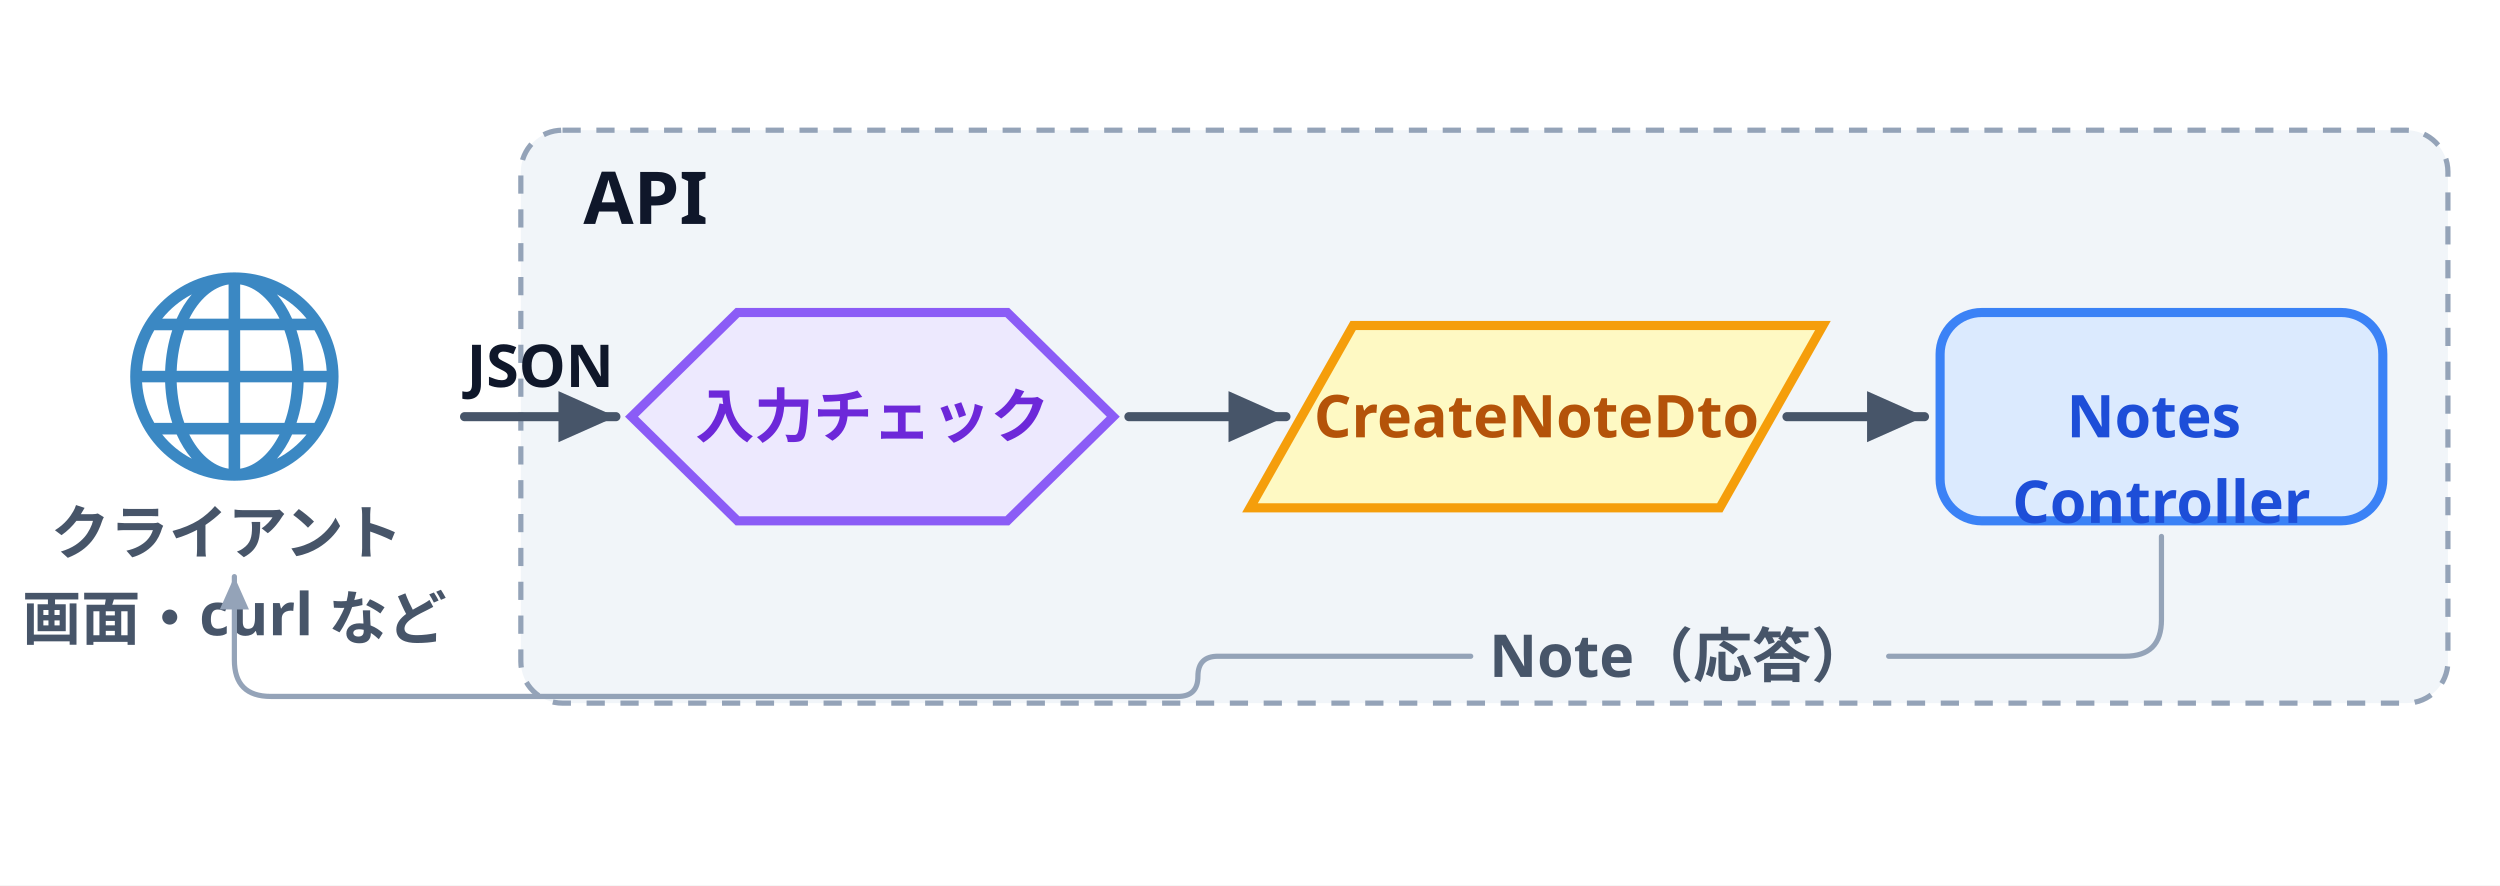
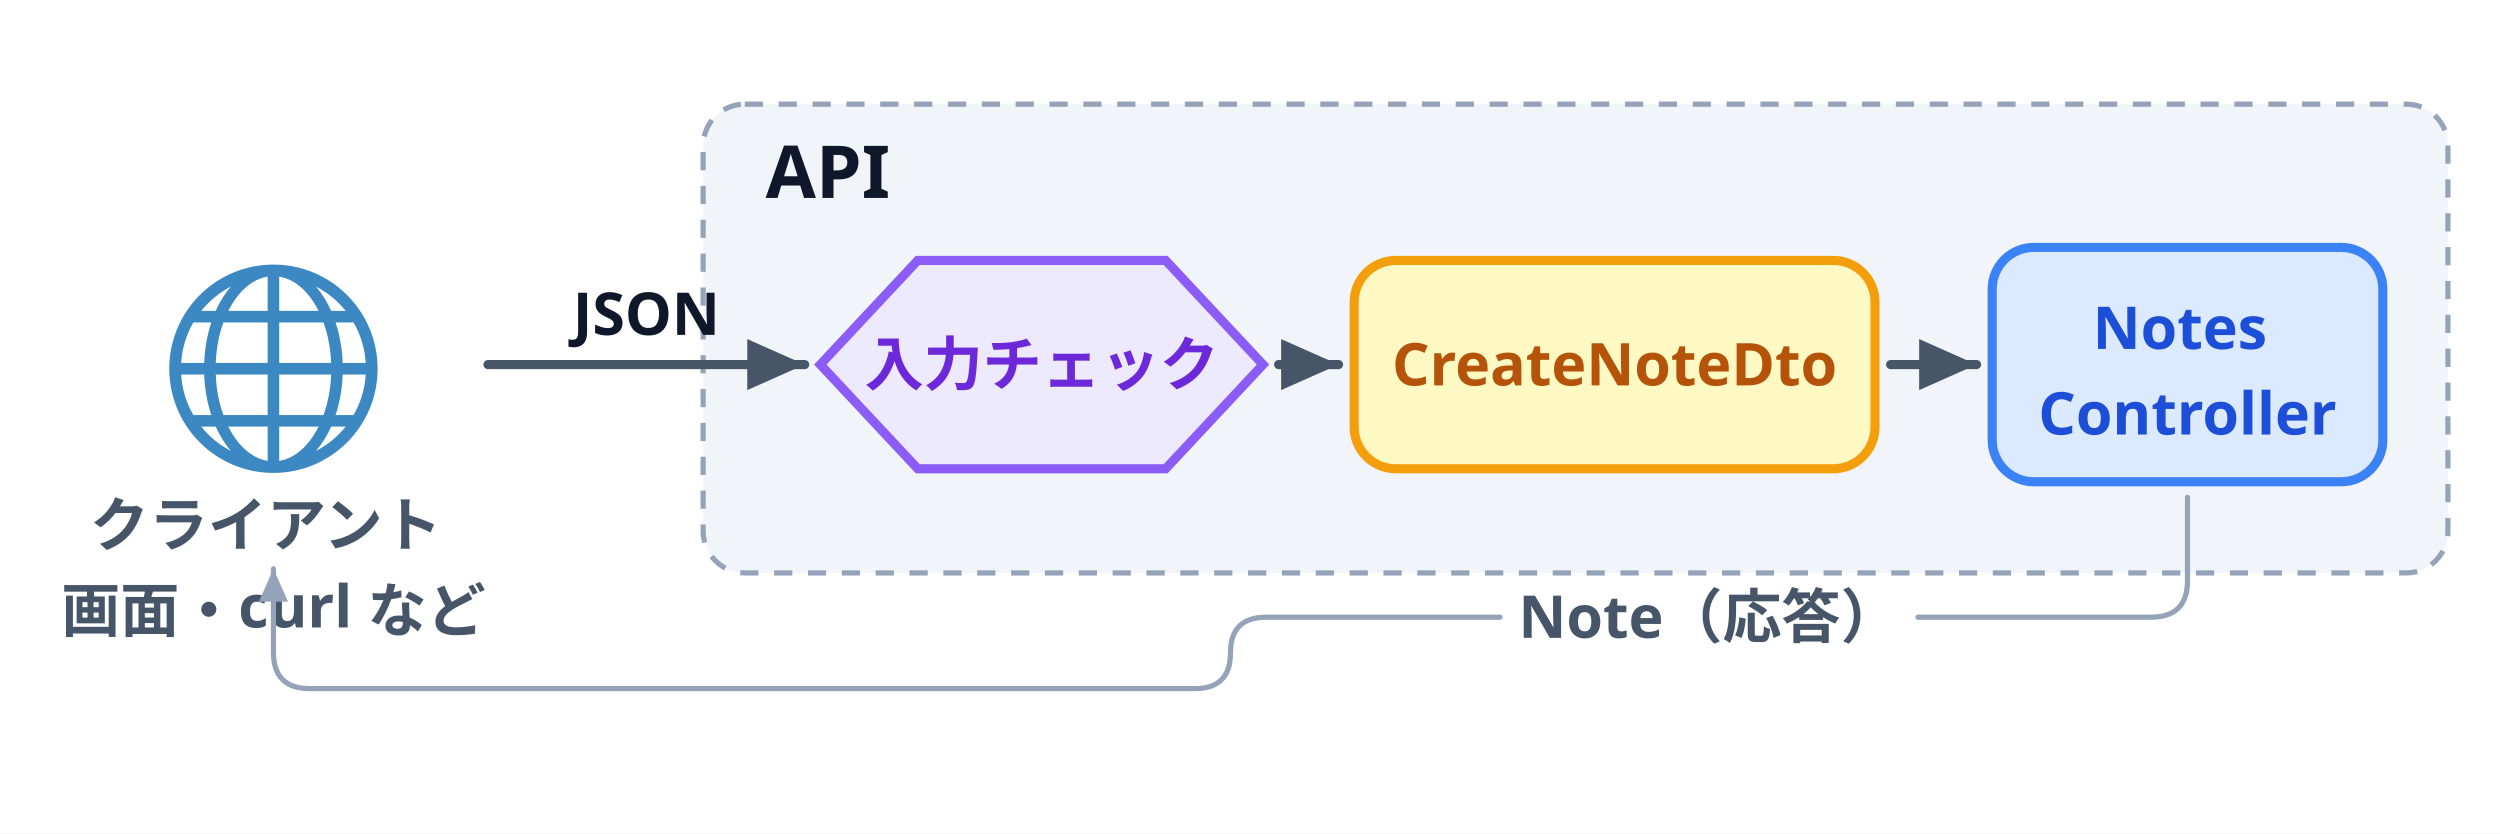
- <svg xmlns="http://www.w3.org/2000/svg" width="960" height="340" viewBox="0 0 960 340" font-family="'Hiragino Sans','Noto Sans JP','Yu Gothic','Segoe UI',sans-serif">
+ <svg xmlns="http://www.w3.org/2000/svg" width="960" height="320" viewBox="0 0 960 320" font-family="'Hiragino Sans','Noto Sans JP','Yu Gothic','Segoe UI',sans-serif">
  <defs>
    <marker id="aR" viewBox="0 0 10 10" refX="9" refY="5" markerWidth="7" markerHeight="7" orient="auto-start-reverse">
      <path d="M0 1 L9 5 L0 9 z" fill="#475569" />
    </marker>
    <marker id="aRsub" viewBox="0 0 10 10" refX="9" refY="5" markerWidth="7" markerHeight="7" orient="auto-start-reverse">
      <path d="M0 1 L9 5 L0 9 z" fill="#94a3b8" />
    </marker>
  </defs>
-   <rect x="0" y="0" width="960" height="340" fill="#ffffff" />
-   <svg x="50.0" y="104.6" width="80.0" height="80.0" viewBox="0 0 36 36">
+   <rect x="0" y="0" width="960" height="320" fill="#ffffff" />
+   <svg x="65.0" y="101.6" width="80.0" height="80.0" viewBox="0 0 36 36">
    <path fill="#3B88C3" d="M18 0C8.059 0 0 8.059 0 18s8.059 18 18 18 18-8.059 18-18S27.941 0 18 0zM2.05 19h3.983c.092 2.506.522 4.871 1.229 7H4.158c-1.207-2.083-1.95-4.459-2.108-7zM19 8V2.081c2.747.436 5.162 2.655 6.799 5.919H19zm7.651 2c.754 2.083 1.219 4.46 1.317 7H19v-7h7.651zM17 2.081V8h-6.799C11.837 4.736 14.253 2.517 17 2.081zM17 10v7H8.032c.098-2.54.563-4.917 1.317-7H17zM6.034 17H2.05c.158-2.54.901-4.917 2.107-7h3.104c-.705 2.129-1.135 4.495-1.227 7zm1.998 2H17v7H9.349c-.754-2.083-1.219-4.459-1.317-7zM17 28v5.919c-2.747-.437-5.163-2.655-6.799-5.919H17zm2 5.919V28h6.8c-1.637 3.264-4.053 5.482-6.8 5.919zM19 26v-7h8.969c-.099 2.541-.563 4.917-1.317 7H19zm10.967-7h3.982c-.157 2.541-.9 4.917-2.107 7h-3.104c.706-2.129 1.136-4.494 1.229-7zm0-2c-.093-2.505-.523-4.871-1.229-7h3.104c1.207 2.083 1.95 4.46 2.107 7h-3.982zm.512-9h-2.503c-.717-1.604-1.606-3.015-2.619-4.199C27.346 4.833 29.089 6.267 30.479 8zM10.643 3.801C9.629 4.985 8.74 6.396 8.023 8H5.521c1.39-1.733 3.133-3.166 5.122-4.199zM5.521 28h2.503c.716 1.604 1.605 3.015 2.619 4.198C8.654 31.166 6.911 29.733 5.521 28zm19.836 4.198c1.014-1.184 1.902-2.594 2.619-4.198h2.503c-1.39 1.733-3.133 3.166-5.122 4.198z" />
  </svg>
-   <text x="90" y="212.707" text-anchor="middle" font-size="22.667" fill="#475569" font-weight="600">
-     <tspan x="90" dy="0">クライアント</tspan>
-     <tspan x="90" dy="32.867">画面・curl など</tspan>
+   <text x="105" y="209.707" text-anchor="middle" font-size="22.667" fill="#475569" font-weight="600">
+     <tspan x="105" dy="0">クライアント</tspan>
+     <tspan x="105" dy="32.867">画面・curl など</tspan>
  </text>
-   <rect x="200" y="50" width="740" height="220" rx="16" fill="#f1f5f9" stroke="#94a3b8" stroke-width="2.0" stroke-dasharray="7 6" />
-   <text x="224" y="86" text-anchor="start" font-size="28.0" fill="#0f172a" font-weight="700">API</text>
-   <polygon points="283.2,120 386.8,120 427.5,160 386.8,200 283.2,200 242.5,160" fill="#ede9fe" stroke="#8b5cf6" stroke-width="3.5" />
-   <text x="335" y="167.933" text-anchor="middle" font-size="22.667" fill="#6d28d9" font-weight="600">入力チェック</text>
-   <polygon points="519.6,125 700,125 660.4,195 480,195" fill="#fef9c3" stroke="#f59e0b" stroke-width="3.5" />
-   <text x="590" y="167.933" text-anchor="middle" font-size="22.667" fill="#b45309" font-weight="600">CreateNoteDto</text>
-   <rect x="745" y="120" width="170" height="80" rx="16" fill="#dbeafe" stroke="#3b82f6" stroke-width="3.5" />
-   <text x="830" y="167.933" text-anchor="middle" font-size="22.667" fill="#1d4ed8" font-weight="600">
-     <tspan x="830" dy="0">Notes</tspan>
-     <tspan x="830" dy="32.867">Controller</tspan>
+   <rect x="270" y="40" width="670" height="180" rx="16" fill="#f1f5f9" stroke="#94a3b8" stroke-width="2.0" stroke-dasharray="7 6" />
+   <text x="294" y="76" text-anchor="start" font-size="28.0" fill="#0f172a" font-weight="700">API</text>
+   <polygon points="352.4,100 447.6,100 485,140 447.6,180 352.4,180 315,140" fill="#ede9fe" stroke="#8b5cf6" stroke-width="3.5" />
+   <text x="400" y="148" text-anchor="middle" font-size="22.667" fill="#6d28d9" font-weight="600">入力チェック</text>
+   <rect x="520" y="100" width="200" height="80" rx="16" fill="#fef9c3" stroke="#f59e0b" stroke-width="3.5" />
+   <text x="620" y="148" text-anchor="middle" font-size="22.667" fill="#b45309" font-weight="600">CreateNoteDto</text>
+   <rect x="765" y="95" width="150" height="90" rx="16" fill="#dbeafe" stroke="#3b82f6" stroke-width="3.5" />
+   <text x="840" y="134" text-anchor="middle" font-size="22.667" fill="#1d4ed8" font-weight="600">
+     <tspan x="840" dy="0">Notes</tspan>
+     <tspan x="840" dy="32.867">Controller</tspan>
  </text>
-   <path d="M178.39 160.00 L236.50 160.00" fill="none" stroke="#475569" stroke-width="3.5" stroke-linecap="round" stroke-linejoin="round" marker-end="url(#aR)" />
-   <text x="207.444" y="148.6" text-anchor="middle" font-size="22.667" fill="#0f172a" font-weight="600">JSON</text>
-   <path d="M433.50 160.00 L493.80 160.00" fill="none" stroke="#475569" stroke-width="3.5" stroke-linecap="round" stroke-linejoin="round" marker-end="url(#aR)" />
-   <path d="M686.20 160.00 L739.00 160.00" fill="none" stroke="#475569" stroke-width="3.5" stroke-linecap="round" stroke-linejoin="round" marker-end="url(#aR)" />
-   <path d="M830.00 206.00 L830.00 224.00 L830.00 238.00 Q830.00 252.00 816.00 252.00 L725.25 252.00" fill="none" stroke="#94a3b8" stroke-width="2.0" stroke-linecap="round" stroke-linejoin="round" />
-   <path d="M564.75 252.00 L467.71 252.00 Q460.00 252.00 460.00 259.71 L460.00 259.71 Q460.00 267.43 452.29 267.43 L104.00 267.43 Q90.00 267.43 90.00 253.43 L90.00 239.43 L90.00 221.43" fill="none" stroke="#94a3b8" stroke-width="2.0" stroke-linecap="round" stroke-linejoin="round" marker-end="url(#aRsub)" />
-   <text x="645" y="259.933" text-anchor="middle" font-size="22.667" fill="#475569" font-weight="600">Note（応答）</text>
+   <path d="M187.39 140.00 L309.00 140.00" fill="none" stroke="#475569" stroke-width="3.5" stroke-linecap="round" stroke-linejoin="round" marker-end="url(#aR)" />
+   <text x="248.194" y="128.6" text-anchor="middle" font-size="22.667" fill="#0f172a" font-weight="600">JSON</text>
+   <path d="M491.00 140.00 L514.00 140.00" fill="none" stroke="#475569" stroke-width="3.5" stroke-linecap="round" stroke-linejoin="round" marker-end="url(#aR)" />
+   <path d="M726.00 140.00 L759.00 140.00" fill="none" stroke="#475569" stroke-width="3.5" stroke-linecap="round" stroke-linejoin="round" marker-end="url(#aR)" />
+   <path d="M840.00 191.00 L840.00 209.00 L840.00 223.00 Q840.00 237.00 826.00 237.00 L736.50 237.00" fill="none" stroke="#94a3b8" stroke-width="2.0" stroke-linecap="round" stroke-linejoin="round" />
+   <path d="M576.00 237.00 L486.21 237.00 Q472.50 237.00 472.50 250.71 L472.50 250.71 Q472.50 264.43 458.79 264.43 L119.00 264.43 Q105.00 264.43 105.00 250.43 L105.00 236.43 L105.00 218.43" fill="none" stroke="#94a3b8" stroke-width="2.0" stroke-linecap="round" stroke-linejoin="round" marker-end="url(#aRsub)" />
+   <text x="656.25" y="244.933" text-anchor="middle" font-size="22.667" fill="#475569" font-weight="600">Note（応答）</text>
</svg>
